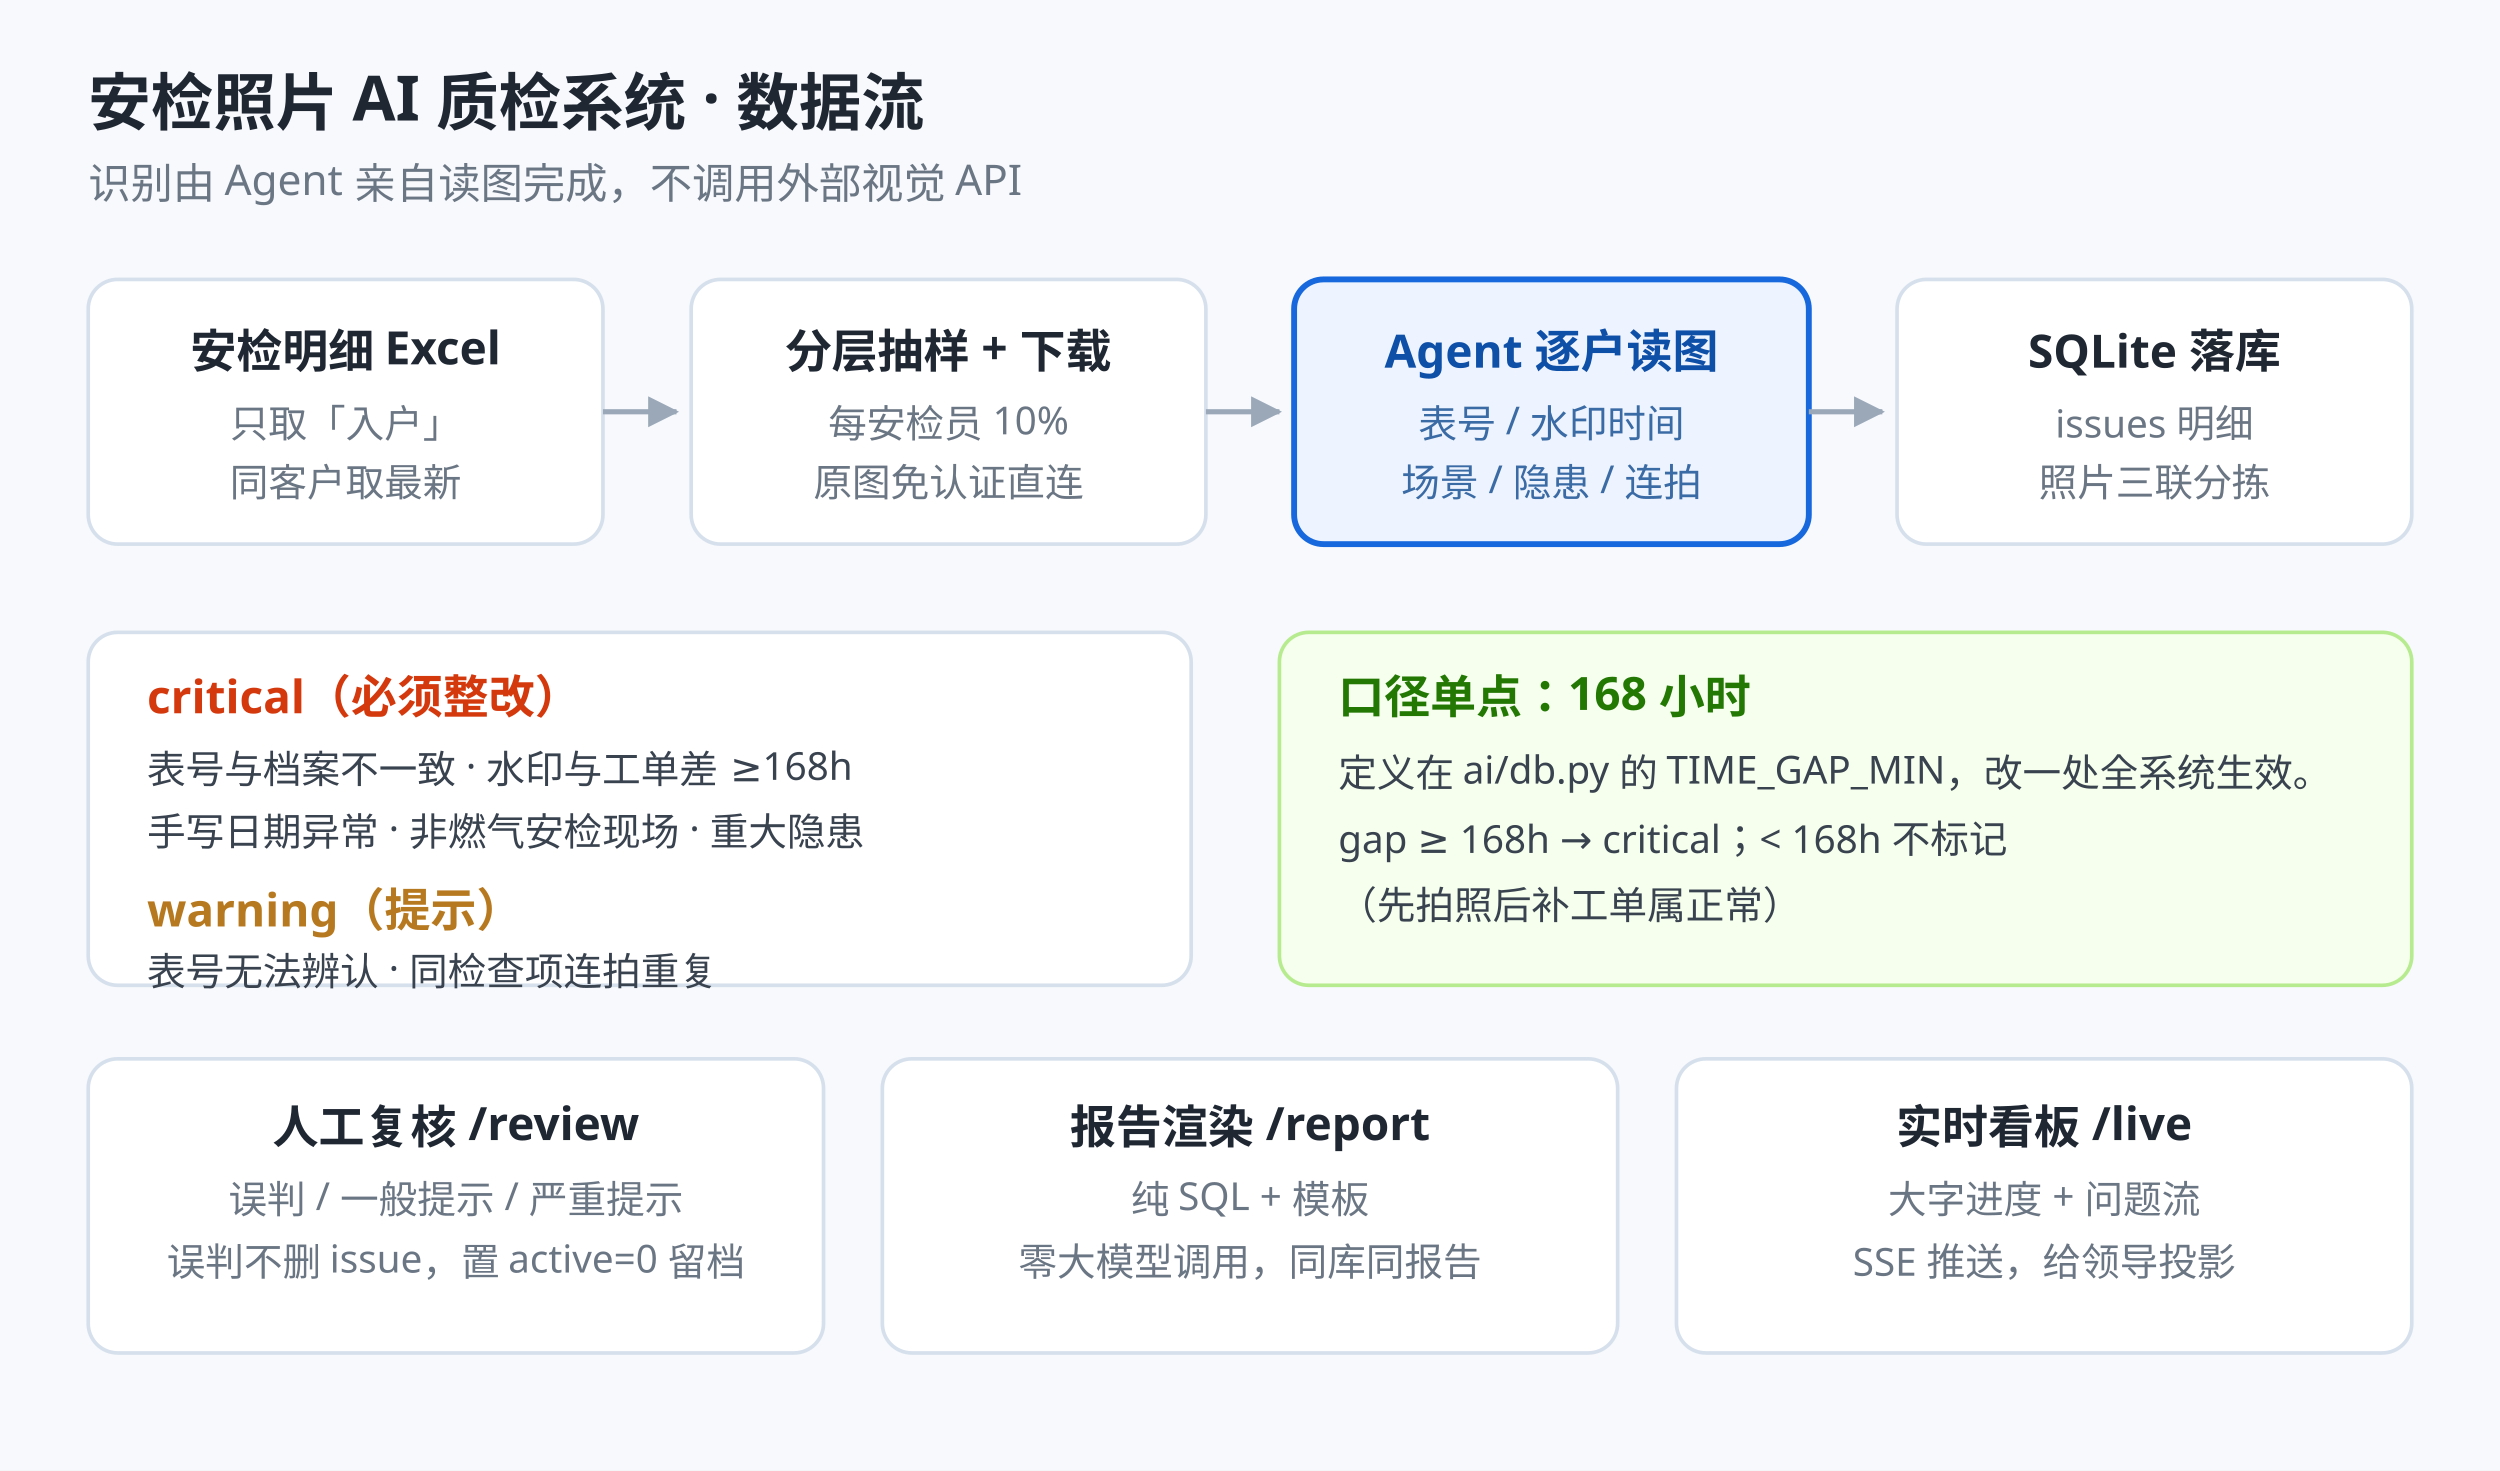
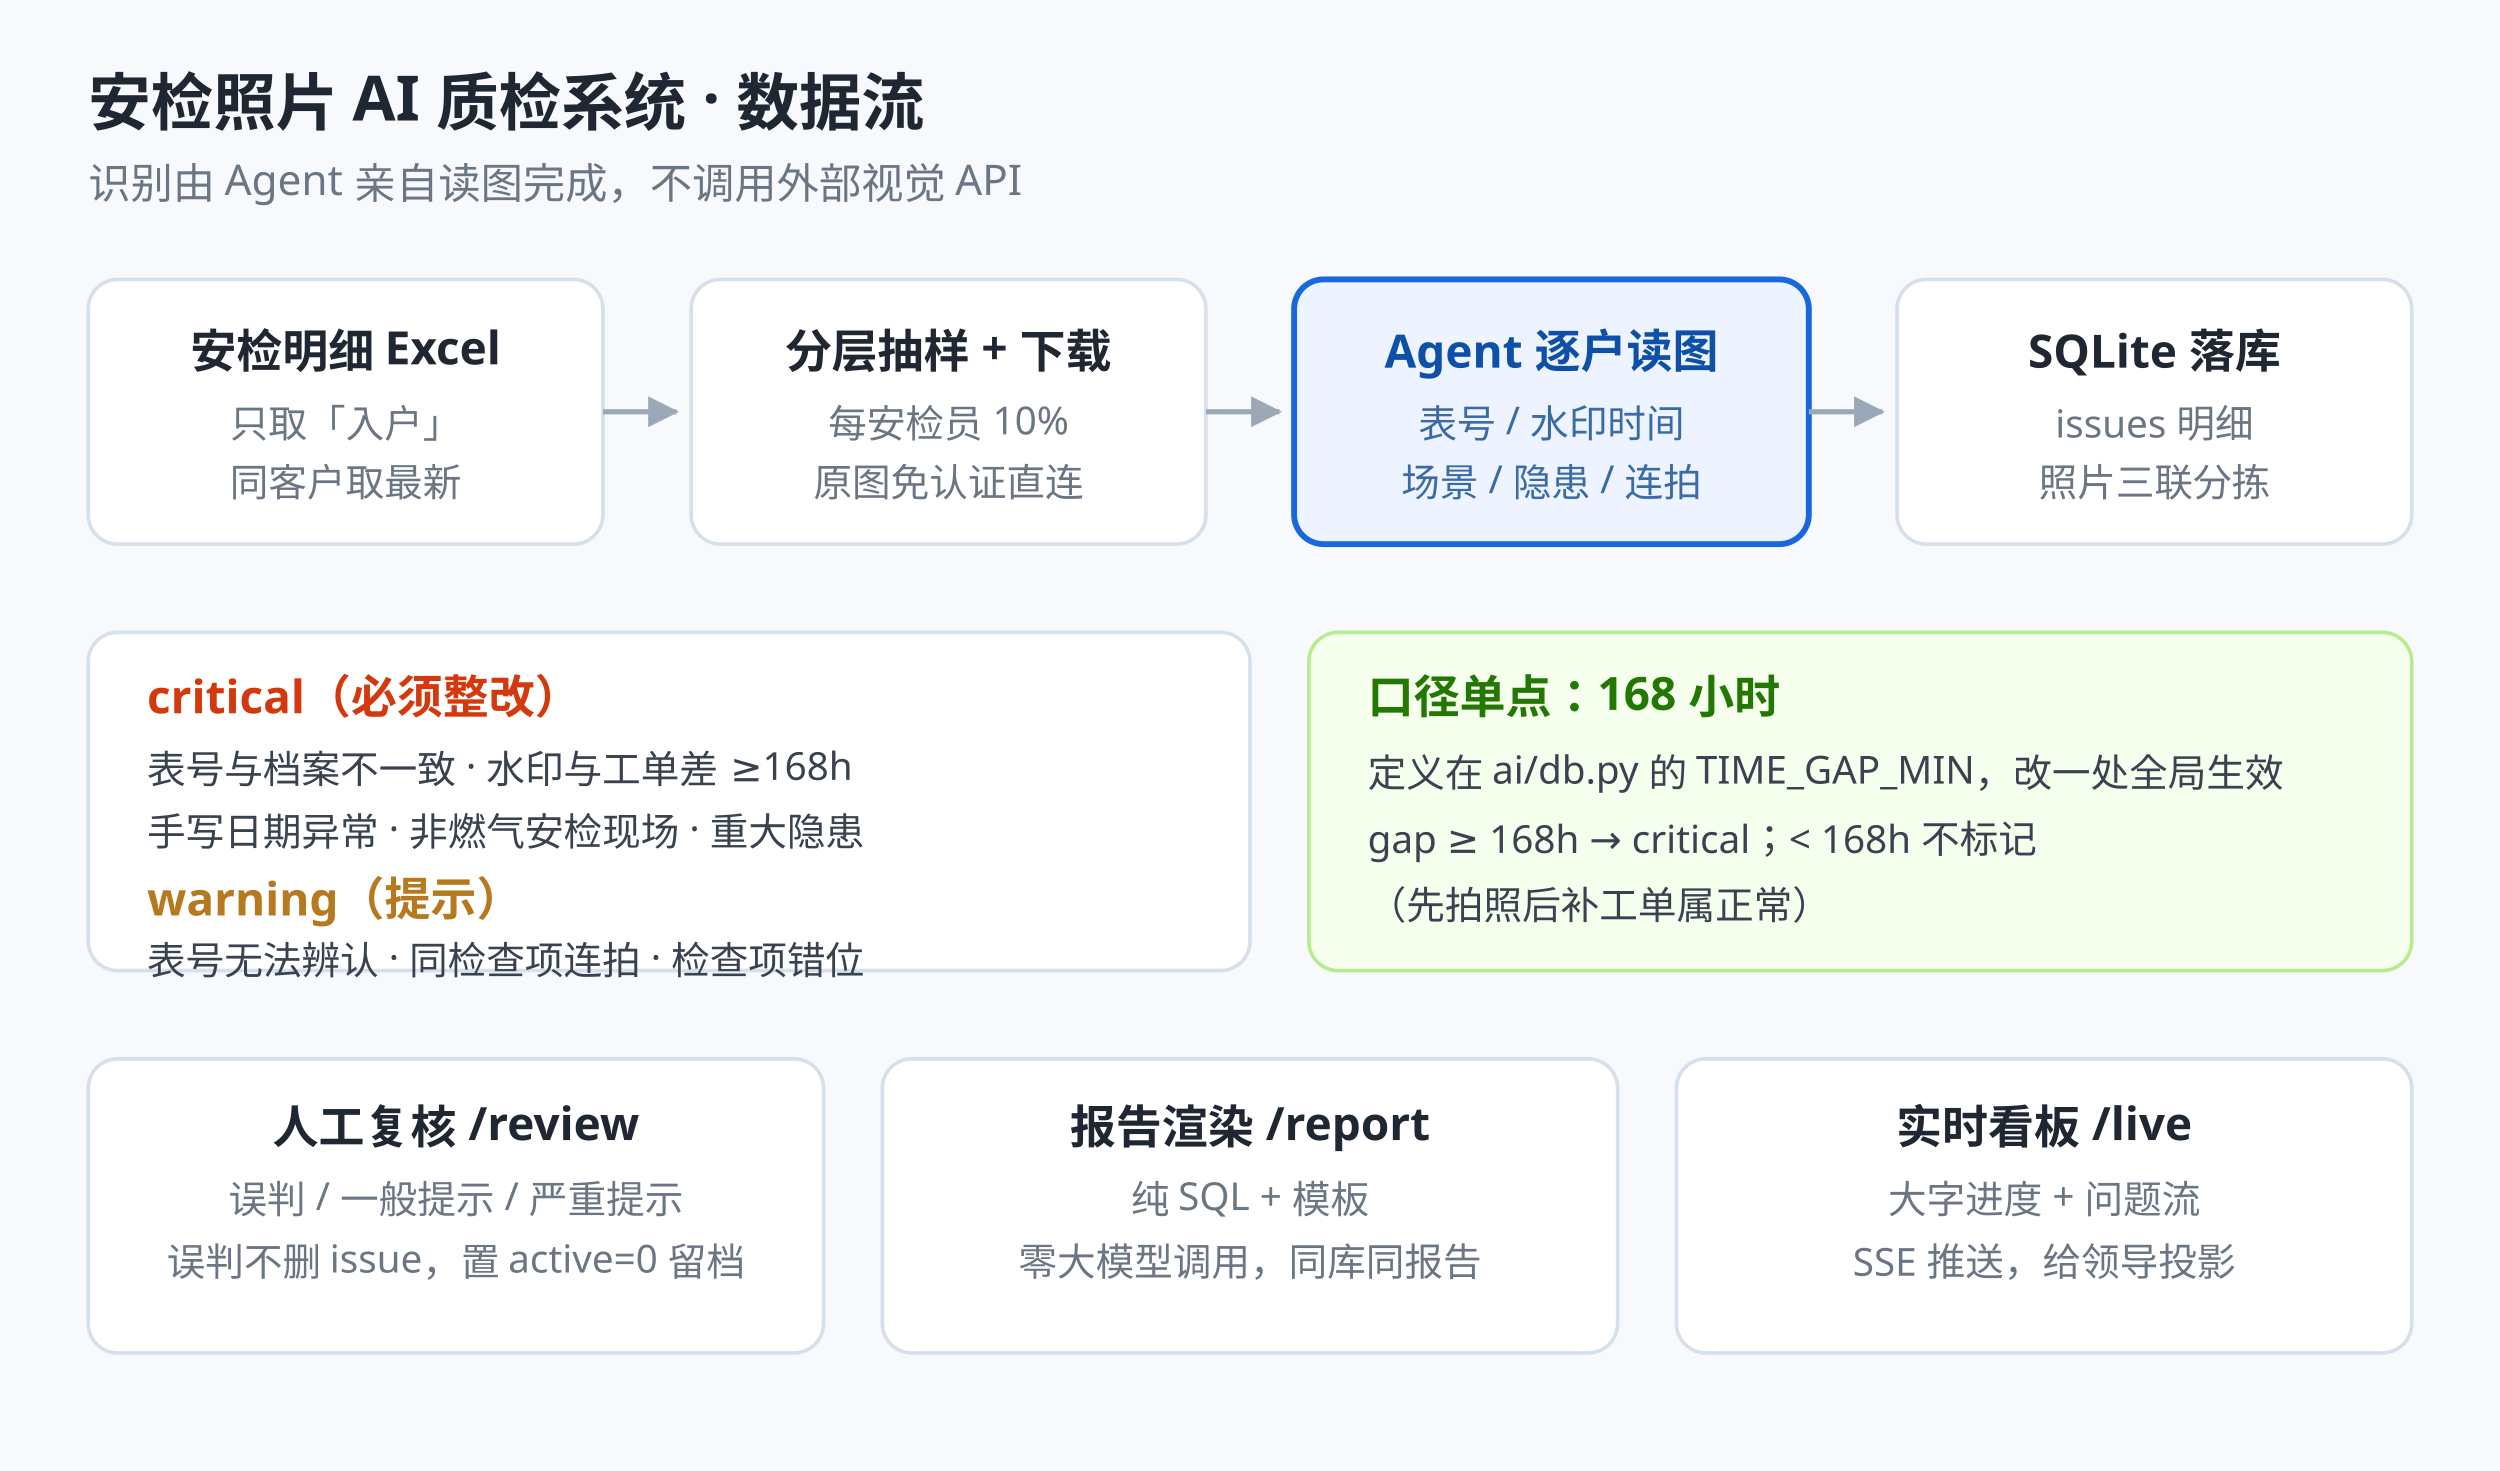
<svg xmlns="http://www.w3.org/2000/svg" viewBox="0 0 680 400" width="680" height="400" font-family="'Microsoft YaHei','PingFang SC',sans-serif">
  <rect width="680" height="400" fill="#f7f9fc" />
  <text x="24" y="34" font-size="17" font-weight="700" fill="#1f2733">安检照片 AI 质检系统 · 数据流</text>
  <text x="24" y="54" font-size="11.5" fill="#6b7684">识别由 Agent 亲自读图完成，不调用外部视觉 API</text>
  <rect x="24" y="76" width="140" height="72" rx="8" fill="#ffffff" stroke="#d6e0ec" />
  <text x="94" y="100" font-size="12.5" font-weight="700" fill="#1f2733" text-anchor="middle">安检明细 Excel</text>
  <text x="94" y="119" font-size="10.5" fill="#6b7684" text-anchor="middle">只取「入户」</text>
  <text x="94" y="135" font-size="10.5" fill="#6b7684" text-anchor="middle">同客户取最新</text>
  <rect x="188" y="76" width="140" height="72" rx="8" fill="#ffffff" stroke="#d6e0ec" />
  <text x="258" y="100" font-size="12.5" font-weight="700" fill="#1f2733" text-anchor="middle">分层抽样 + 下载</text>
  <text x="258" y="119" font-size="10.5" fill="#6b7684" text-anchor="middle">每安检员 10%</text>
  <text x="258" y="135" font-size="10.5" fill="#6b7684" text-anchor="middle">原图免认证直连</text>
  <rect x="352" y="76" width="140" height="72" rx="8" fill="#eef4ff" stroke="#1668dc" stroke-width="1.6" />
  <text x="422" y="100" font-size="12.5" font-weight="700" fill="#0e4fa8" text-anchor="middle">Agent 逐户读图</text>
  <text x="422" y="119" font-size="10.5" fill="#3b6ba5" text-anchor="middle">表号 / 水印时间</text>
  <text x="422" y="135" font-size="10.5" fill="#3b6ba5" text-anchor="middle">场景 / 隐患 / 连拍</text>
  <rect x="516" y="76" width="140" height="72" rx="8" fill="#ffffff" stroke="#d6e0ec" />
  <text x="586" y="100" font-size="12.5" font-weight="700" fill="#1f2733" text-anchor="middle">SQLite 落库</text>
  <text x="586" y="119" font-size="10.5" fill="#6b7684" text-anchor="middle">issues 明细</text>
  <text x="586" y="135" font-size="10.5" fill="#6b7684" text-anchor="middle">照片三联分拣</text>
  <g stroke="#9aa8b8" stroke-width="1.4" fill="none" marker-end="url(#a)">
    <path d="M164 112 H184" />
    <path d="M328 112 H348" />
    <path d="M492 112 H512" />
  </g>
  <defs>
    <marker id="a" markerWidth="7" markerHeight="7" refX="5.5" refY="3" orient="auto">
      <path d="M0 0 L6 3 L0 6 z" fill="#9aa8b8" />
    </marker>
  </defs>
-   <rect x="24" y="172" width="300" height="96" rx="8" fill="#ffffff" stroke="#d6e0ec" />
+   <rect x="24" y="172" width="316" height="92" rx="8" fill="#ffffff" stroke="#d6e0ec" />
  <text x="40" y="194" font-size="12.5" font-weight="700" fill="#d4380d">critical（必须整改）</text>
  <text x="40" y="213" font-size="10.5" fill="#39424f">表号与档案不一致 · 水印与工单差 ≥168h</text>
  <text x="40" y="230" font-size="10.5" fill="#39424f">手写日期异常 · 非燃气安检现场 · 重大隐患</text>
-   <text x="40" y="252" font-size="12.5" font-weight="700" fill="#b7791f">warning（提示）</text>
-   <text x="40" y="268" font-size="10.5" fill="#39424f">表号无法辨认 · 同检查项连拍重复</text>
-   <rect x="348" y="172" width="308" height="96" rx="8" fill="#f6ffed" stroke="#b7eb8f" />
-   <text x="364" y="194" font-size="12.5" font-weight="700" fill="#237804">口径单点：168 小时</text>
-   <text x="364" y="214" font-size="10.5" fill="#39424f">定义在 ai/db.py 的 TIME_GAP_MIN，改一处全系统生效。</text>
-   <text x="364" y="232" font-size="10.5" fill="#39424f">gap ≥ 168h → critical；&lt; 168h 不标记</text>
-   <text x="364" y="250" font-size="10.5" fill="#39424f">（先拍照后补工单属正常）</text>
+   <text x="40" y="249" font-size="12.5" font-weight="700" fill="#b7791f">warning（提示）</text>
+   <text x="40" y="265" font-size="10.5" fill="#39424f">表号无法辨认 · 同检查项连拍 · 检查项错位</text>
+   <rect x="356" y="172" width="300" height="92" rx="8" fill="#f6ffed" stroke="#b7eb8f" />
+   <text x="372" y="194" font-size="12.5" font-weight="700" fill="#237804">口径单点：168 小时</text>
+   <text x="372" y="214" font-size="10.5" fill="#39424f">定义在 ai/db.py 的 TIME_GAP_MIN，改一处全局生效</text>
+   <text x="372" y="232" font-size="10.5" fill="#39424f">gap ≥ 168h → critical；&lt; 168h 不标记</text>
+   <text x="372" y="250" font-size="10.5" fill="#39424f">（先拍照后补工单属正常）</text>
  <rect x="24" y="288" width="200" height="80" rx="8" fill="#ffffff" stroke="#d6e0ec" />
  <text x="124" y="311" font-size="12.5" font-weight="700" fill="#1f2733" text-anchor="middle">人工复核 /review</text>
  <text x="124" y="330" font-size="10.5" fill="#6b7684" text-anchor="middle">误判 / 一般提示 / 严重提示</text>
  <text x="124" y="347" font-size="10.5" fill="#6b7684" text-anchor="middle">误判不删 issue，置 active=0 留档</text>
  <rect x="240" y="288" width="200" height="80" rx="8" fill="#ffffff" stroke="#d6e0ec" />
  <text x="340" y="311" font-size="12.5" font-weight="700" fill="#1f2733" text-anchor="middle">报告渲染 /report</text>
  <text x="340" y="330" font-size="10.5" fill="#6b7684" text-anchor="middle">纯 SQL + 模板</text>
  <text x="340" y="347" font-size="10.5" fill="#6b7684" text-anchor="middle">零大模型调用，同库同报告</text>
  <rect x="456" y="288" width="200" height="80" rx="8" fill="#ffffff" stroke="#d6e0ec" />
  <text x="556" y="311" font-size="12.5" font-weight="700" fill="#1f2733" text-anchor="middle">实时看板 /live</text>
  <text x="556" y="330" font-size="10.5" fill="#6b7684" text-anchor="middle">大字进度 + 问题流</text>
  <text x="556" y="347" font-size="10.5" fill="#6b7684" text-anchor="middle">SSE 推送，给领导投影</text>
</svg>
